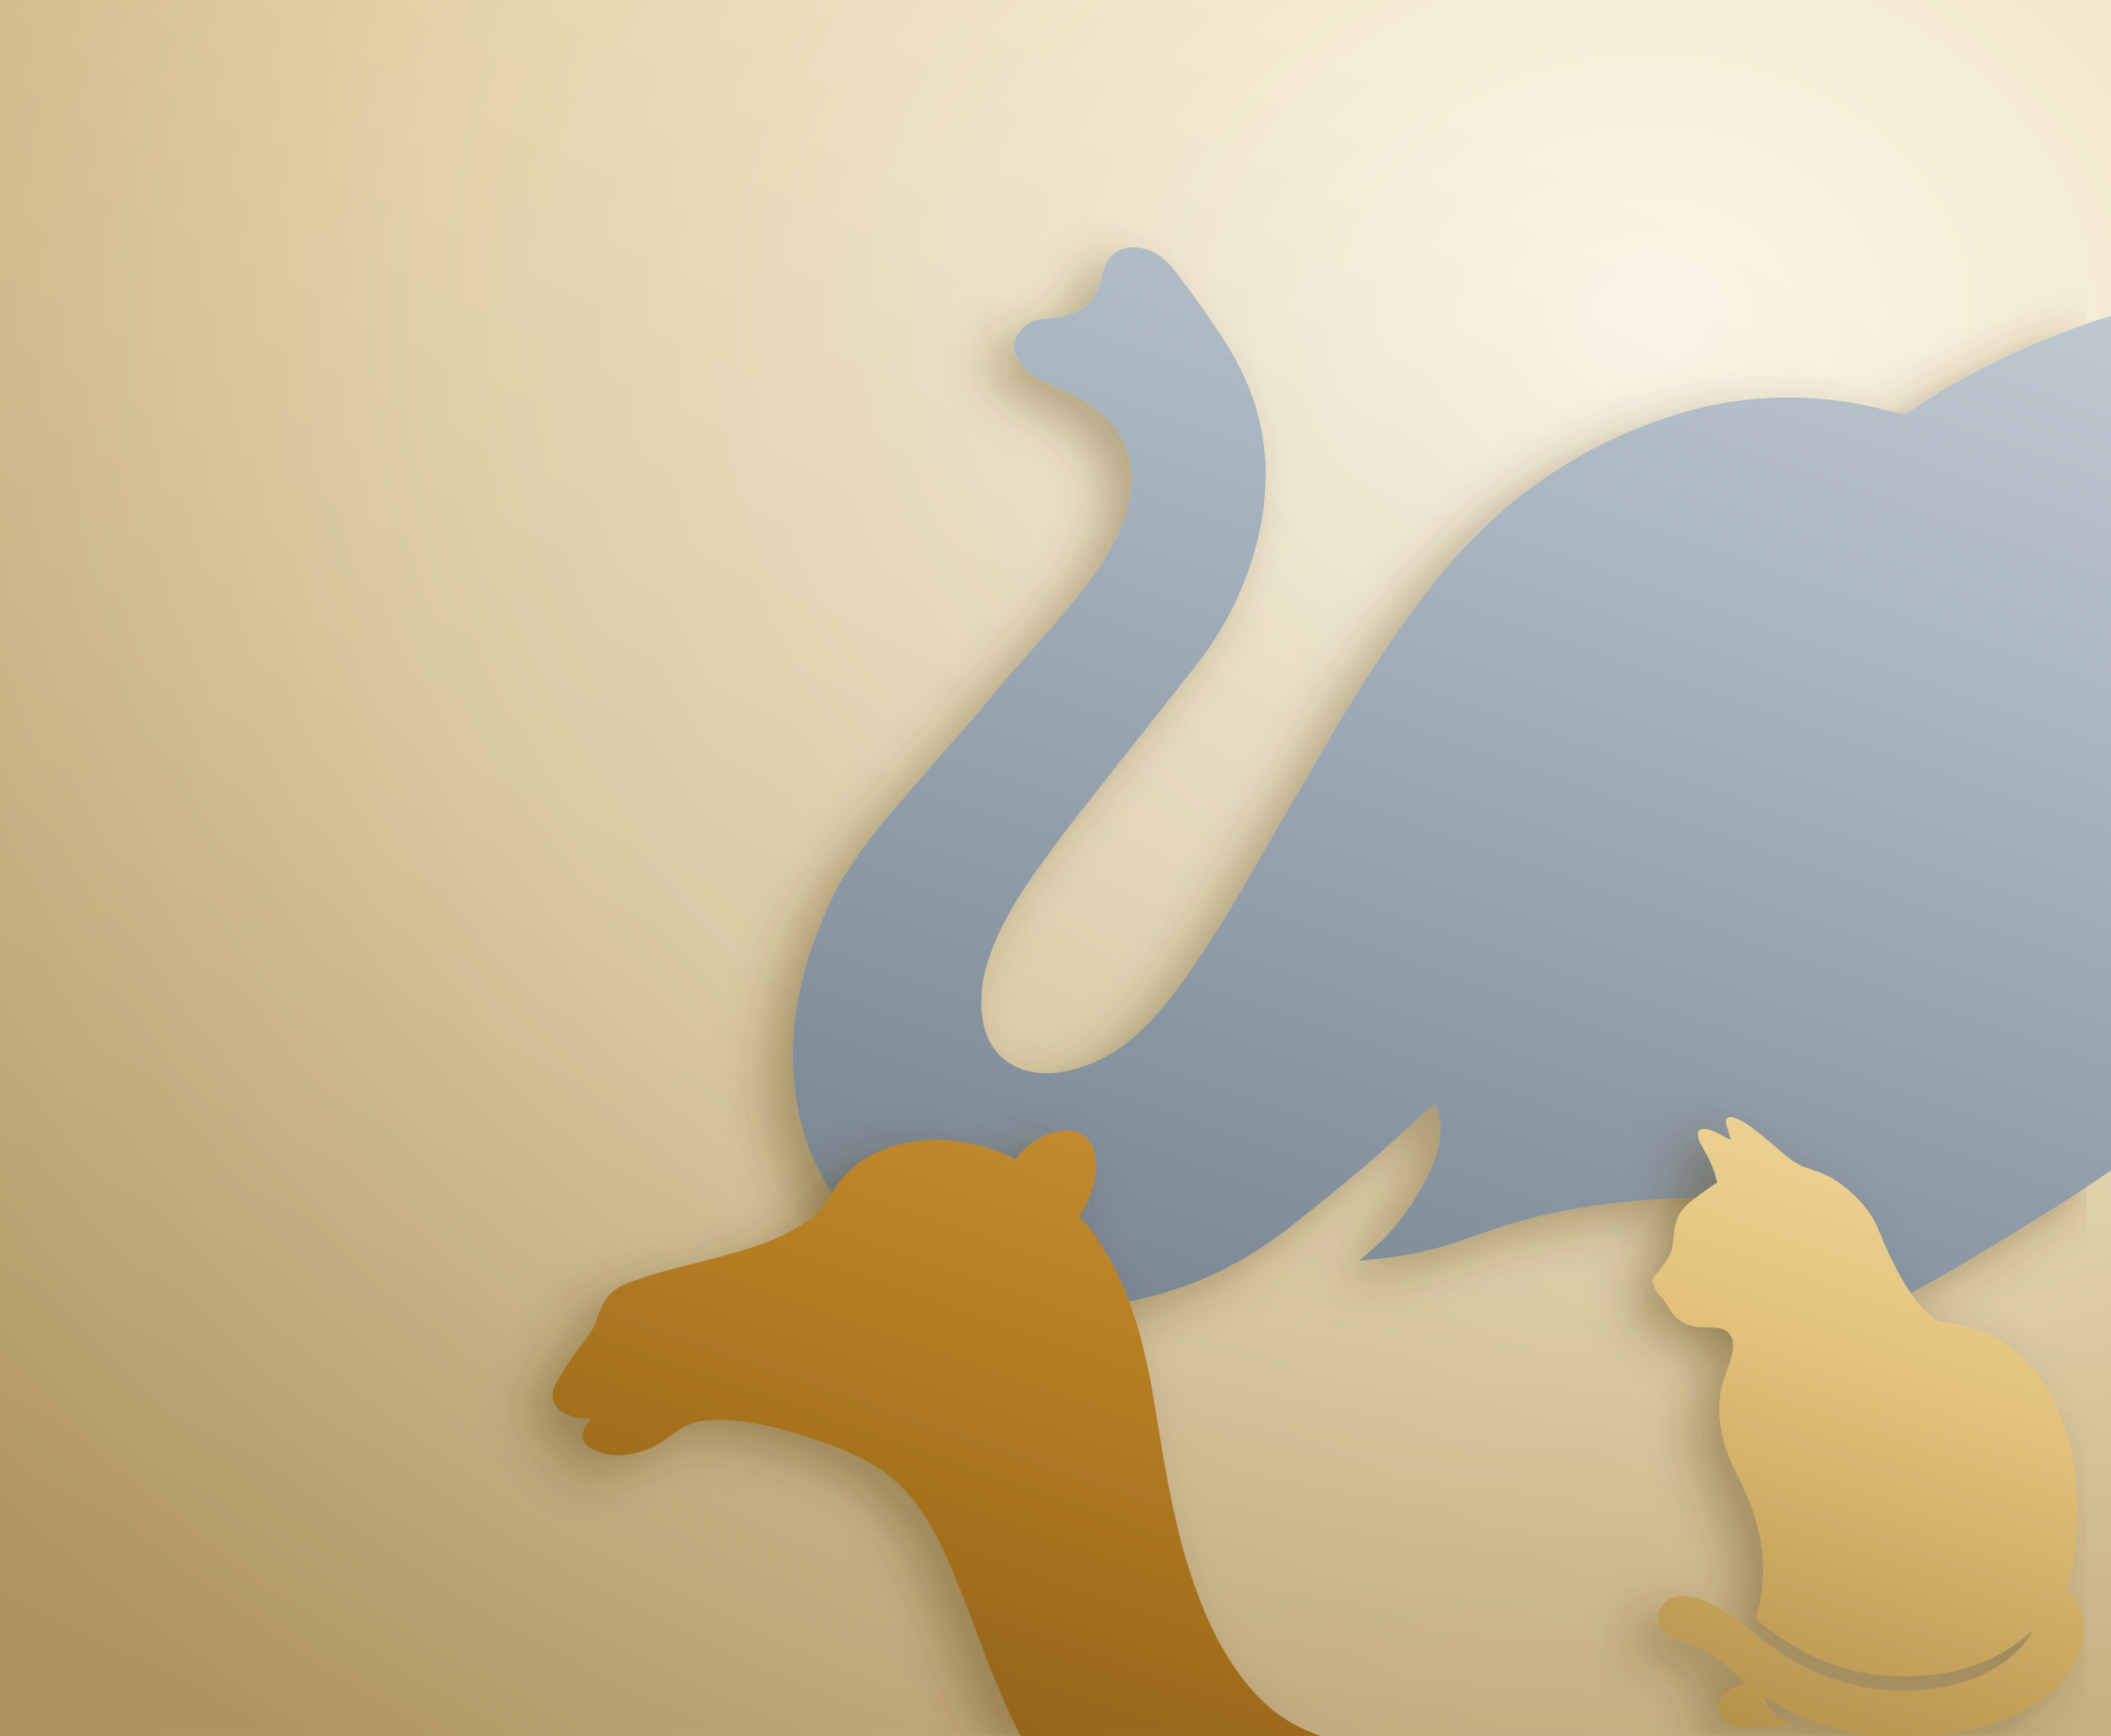
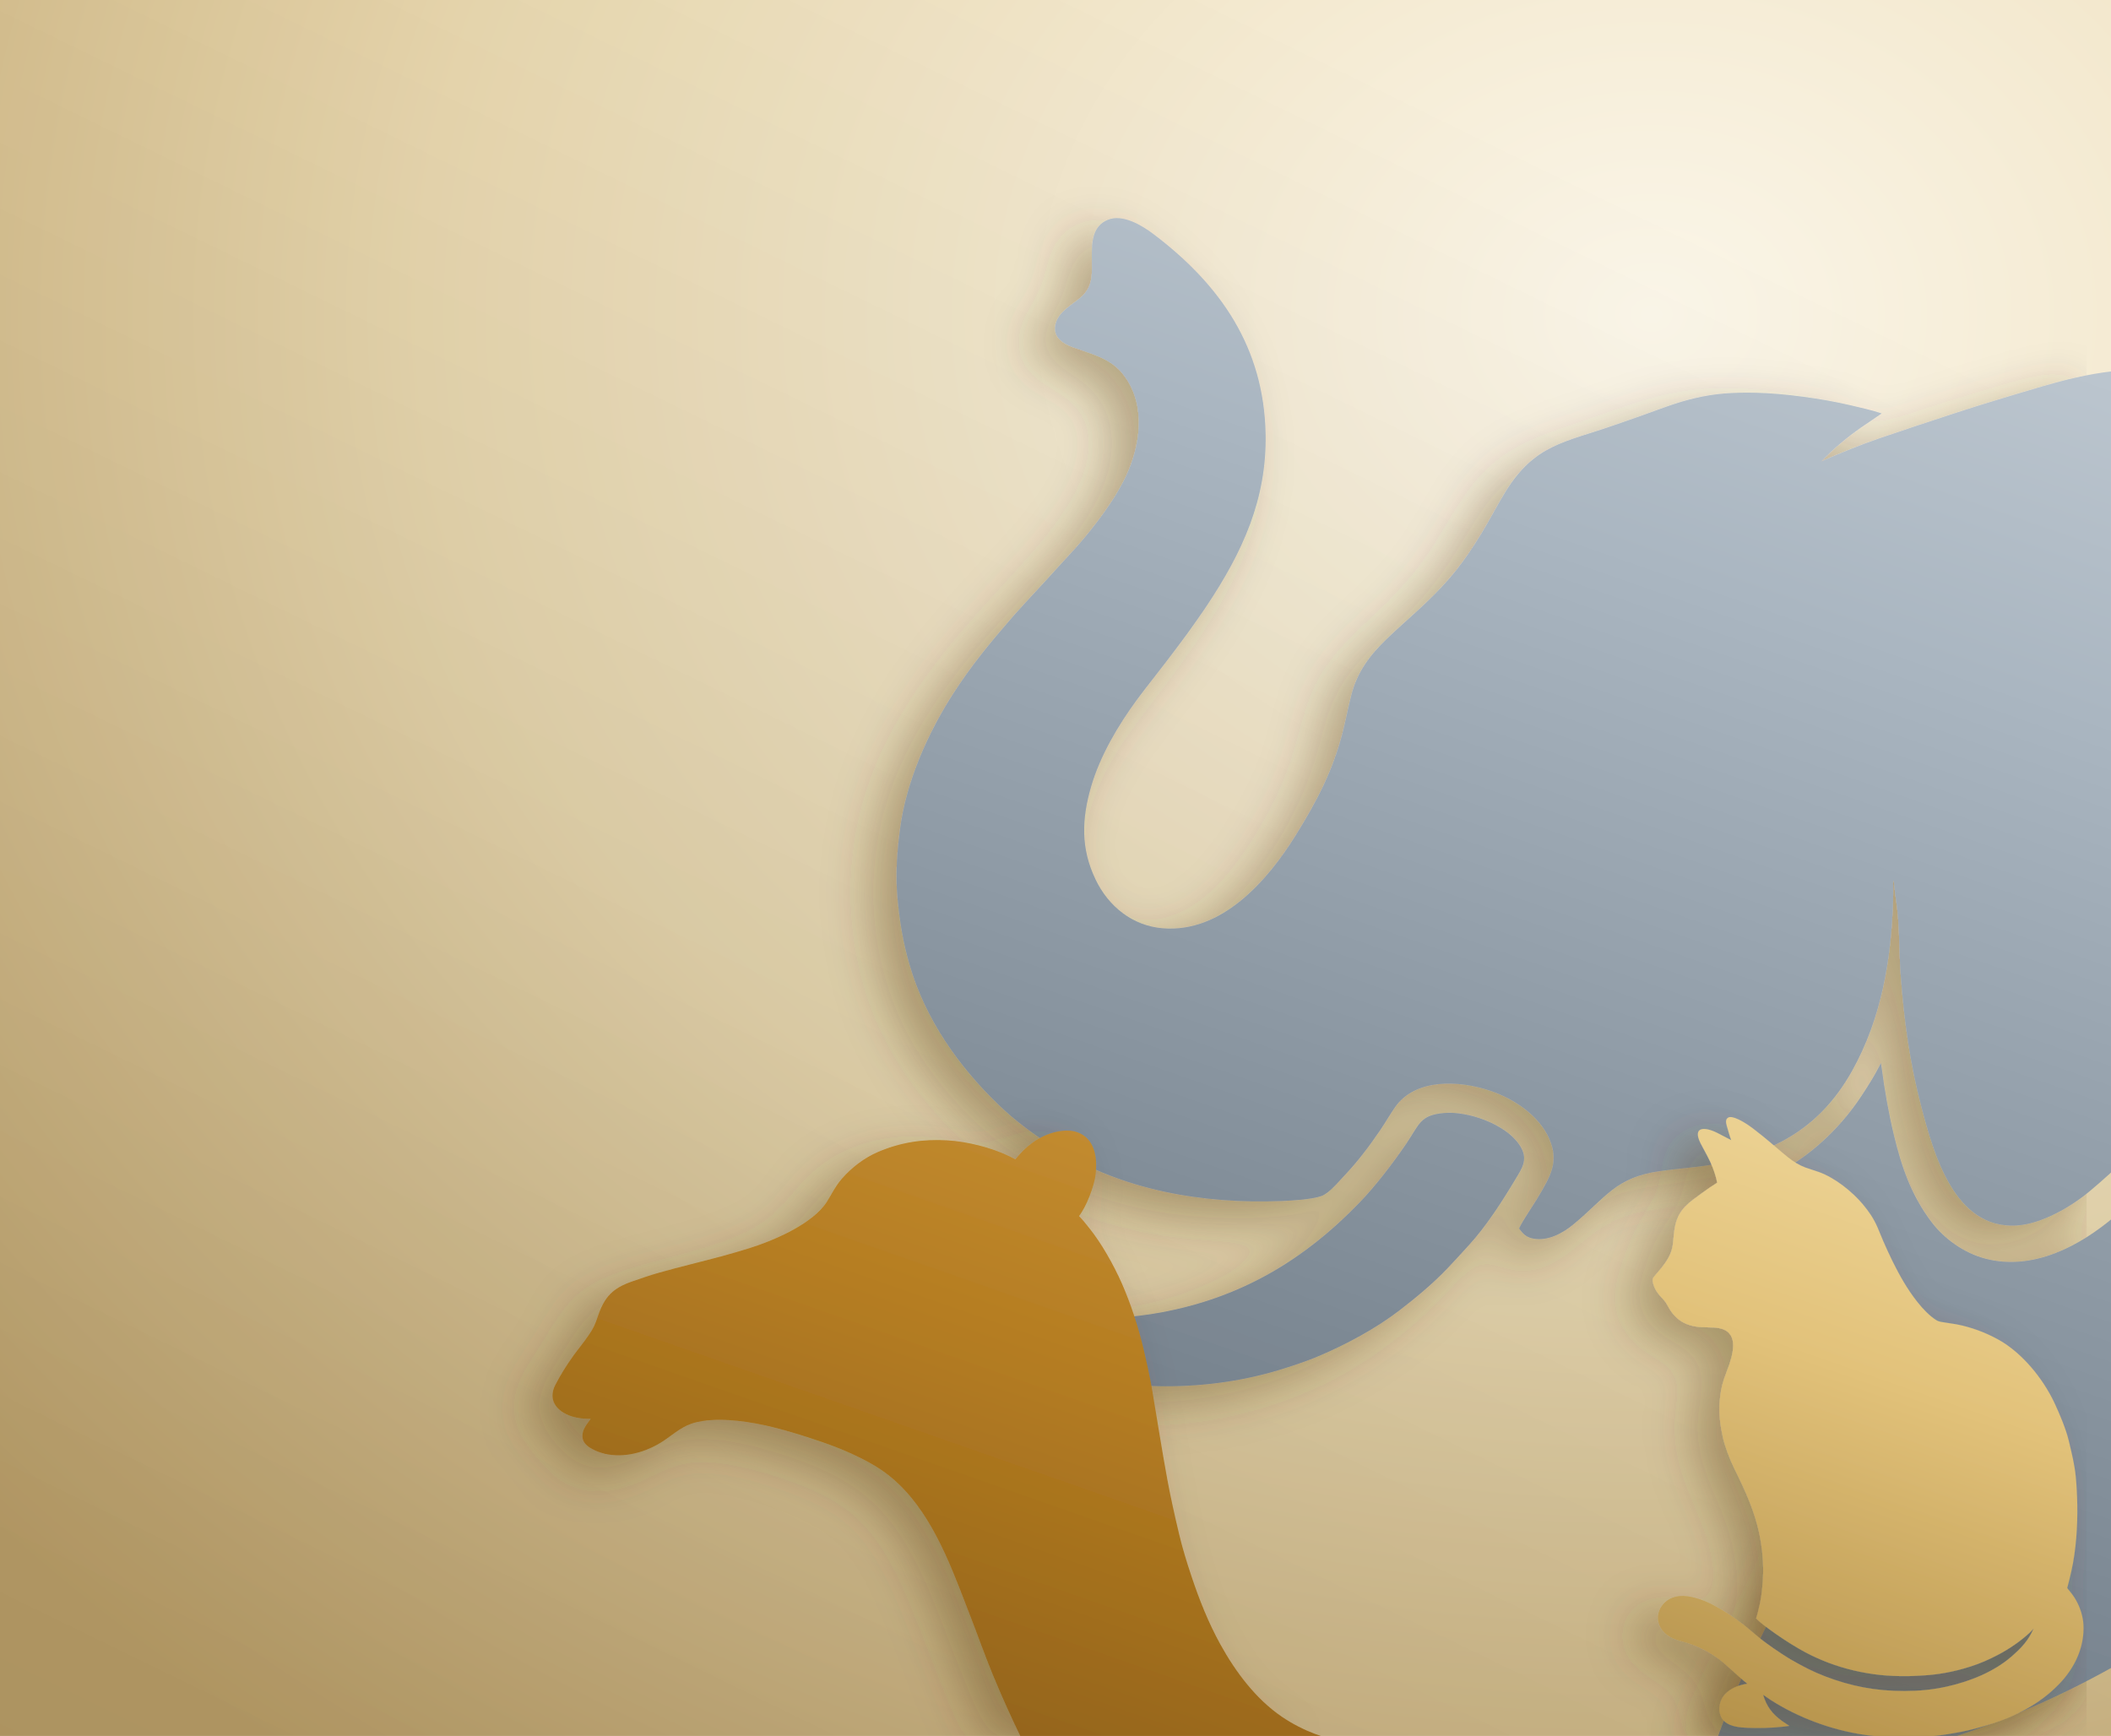
<svg xmlns="http://www.w3.org/2000/svg" viewBox="0 0 1216 1000" preserveAspectRatio="xMidYMid slice">
  <defs>
    <linearGradient id="gold" x1="0" y1="0" x2=".35" y2="1">
      <stop offset="0" stop-color="#f6dc8c" />
      <stop offset=".45" stop-color="#d4a237" />
      <stop offset="1" stop-color="#8a5f14" />
    </linearGradient>
    <linearGradient id="gold2" x1="0" y1="0" x2=".35" y2="1">
      <stop offset="0" stop-color="#e9c25c" />
      <stop offset="1" stop-color="#6e4b10" />
    </linearGradient>
    <linearGradient id="silver" x1="0" y1="0" x2=".35" y2="1">
      <stop offset="0" stop-color="#f4f7f9" />
      <stop offset=".5" stop-color="#aab6c1" />
      <stop offset="1" stop-color="#5f6b76" />
    </linearGradient>
    <linearGradient id="silver2" x1="0" y1="0" x2=".35" y2="1">
      <stop offset="0" stop-color="#d9e0e6" />
      <stop offset="1" stop-color="#4c5762" />
    </linearGradient>
    <linearGradient id="ivory" x1="0" y1="0" x2=".35" y2="1">
      <stop offset="0" stop-color="#fffaf0" />
      <stop offset="1" stop-color="#d8cdb4" />
    </linearGradient>
    <linearGradient id="bronze" x1="0" y1="0" x2=".35" y2="1">
      <stop offset="0" stop-color="#e8b45a" />
      <stop offset=".5" stop-color="#b57d22" />
      <stop offset="1" stop-color="#6b4510" />
    </linearGradient>
    <linearGradient id="champ" x1="0" y1="0" x2=".35" y2="1">
      <stop offset="0" stop-color="#fff1c4" />
      <stop offset=".55" stop-color="#e2c27a" />
      <stop offset="1" stop-color="#a9853e" />
    </linearGradient>
    <linearGradient id="rose" x1="0" y1="0" x2=".35" y2="1">
      <stop offset="0" stop-color="#f6d3b4" />
      <stop offset=".5" stop-color="#d39a72" />
      <stop offset="1" stop-color="#8f5a3a" />
    </linearGradient>
    <linearGradient id="steel" x1="0" y1="0" x2=".35" y2="1">
      <stop offset="0" stop-color="#e6ebf0" />
      <stop offset=".5" stop-color="#9aa8b6" />
      <stop offset="1" stop-color="#56636f" />
    </linearGradient>
    <filter id="sh" x="-20%" y="-20%" width="140%" height="140%">
      <feDropShadow dx="-14" dy="10" stdDeviation="14" flood-color="rgba(80,55,15,.35)" />
    </filter>
    <clipPath id="c0">
      <circle cx="2179" cy="2179" r="2400" />
    </clipPath>
    <mask id="m0" maskUnits="userSpaceOnUse" x="0" y="0" width="4358" height="4358">
      <rect width="4358" height="4358" fill="#000" />
      <g clip-path="url(#c0)">
-         <g>
-           <g transform="translate(2179 2179) scale(1.02922 1.02922) translate(-2173 -2133)">
-             <path fill="#fff" d="M 1783.72 1391.11 C 1804.5 1387.25 1824.82 1381.26 1845.5 1376.89 C 1929.88 1359.03 2023.67 1359.02 2109.08 1378.6 C 2198.31 1399.07 2292.2 1440.39 2367 1491.86 C 2396.86 1512.4 2426.15 1533.98 2452.56 1558.8 C 2488.05 1592.17 2522.36 1626.98 2552.31 1665.39 C 2568.53 1686.18 2584.35 1707.28 2600 1728.5 C 2600.01 1728.51 2602.35 1731.69 2602.36 1731.69 C 2632.96 1773.73 2673.44 1837.86 2701.15 1882.44 C 2701.15 1882.44 2703.24 1885.9 2703.25 1885.9 C 2723.97 1920.16 2743.26 1955.24 2763.85 1989.57 C 2822.29 2087.04 2875.24 2187.9 2938.74 2282.15 C 2972.9 2332.85 3005.89 2377.94 3053.49 2417.06 C 3098.54 2454.09 3176.61 2484.53 3233.76 2459.45 C 3280.14 2439.1 3294.46 2394.97 3293.44 2347.5 C 3291.79 2270.95 3241.45 2190.13 3198.07 2130 C 3181.23 2106.65 3164.08 2083.51 3146.62 2060.61 C 3146.61 2060.61 3143.1 2056.01 3143.09 2056 C 3128.15 2036.74 3112.74 2017.84 3097.79 1998.59 C 3061.72 1952.13 3024.46 1906.64 2988.47 1860.12 C 2971.02 1837.57 2952.85 1815.51 2935.52 1792.91 C 2884.34 1726.17 2843.71 1633.99 2832.78 1550.5 C 2828.85 1520.51 2827.02 1490.13 2829.65 1460 C 2836.56 1380.94 2861.41 1322.72 2905 1257 C 2925.61 1225.93 2947.4 1195.67 2969.76 1165.84 C 2976.48 1156.87 2983.48 1148.09 2991.62 1140.35 C 3010.77 1122.16 3041.04 1111.4 3066.47 1122.51 C 3093.08 1134.13 3093.48 1159.72 3101.38 1183.41 C 3111.58 1214.03 3137.1 1227.18 3167.5 1232.19 C 3187.68 1235.51 3210.12 1233.66 3225.4 1249.6 C 3259.57 1285.24 3224.18 1321.83 3190 1338.14 C 3176.75 1344.47 3163.13 1350.03 3149.94 1356.49 C 3086.66 1387.49 3045.61 1429.83 3047.72 1503.5 C 3049.99 1583.01 3109.75 1658.27 3158.2 1715.85 C 3187.8 1751.02 3218.88 1784.82 3249.07 1819.47 C 3249.08 1819.48 3251.42 1822.18 3251.43 1822.18 C 3266.05 1839.25 3280.11 1856.77 3294.51 1874.02 C 3294.52 1874.02 3297.33 1877.38 3297.34 1877.38 C 3300.75 1881.38 3304.21 1885.34 3307.68 1889.3 C 3356.04 1944.67 3404.96 1999.52 3452.16 2055.9 C 3452.17 2055.91 3455.96 2060.5 3455.97 2060.51 C 3475.79 2084.58 3494.19 2109.79 3511.27 2135.88 C 3535.24 2172.48 3550.76 2209.7 3566.08 2250.5 C 3602.58 2347.67 3614.52 2457.67 3585.91 2558.5 C 3576.17 2592.83 3566.35 2614.89 3549.44 2645.78 C 3499.98 2736.08 3408.5 2796.82 3311.59 2826.38 C 3227.8 2851.94 3137.9 2856.62 3051.61 2841.55 C 3014.96 2835.15 2979.33 2823.79 2944.6 2810.45 C 2887.53 2788.53 2834.84 2756.23 2786.61 2718.67 C 2786.61 2718.67 2782.01 2715.02 2782 2715.01 C 2727.23 2671.33 2672.63 2627.35 2620.66 2580.37 C 2598.53 2560.35 2576.28 2538.37 2553 2519.87 C 2551.69 2522.23 2550.28 2524.54 2549.17 2527 C 2519.62 2592.18 2596.18 2702.12 2640.16 2743.82 C 2652.1 2755.14 2663.37 2764.97 2675.83 2775.39 C 2659.73 2773.54 2643.58 2772.13 2627.5 2770.08 C 2586.84 2764.88 2546.65 2755.72 2508 2742.08 C 2483.7 2733.5 2459.6 2724.9 2435 2717.17 C 2353.32 2691.51 2263.68 2678.72 2179 2674.37 C 2151.46 2672.96 2123.89 2672.3 2096.32 2671.65 C 2096.27 2737.29 2100.25 2781.55 2061.4 2838.36 C 2042.25 2866.37 2009.76 2885.98 1976.1 2890.45 C 1922.49 2897.56 1872.6 2878.4 1825.52 2854.94 C 1782.4 2833.45 1740 2810.54 1698.44 2786.17 C 1698.44 2786.17 1696.49 2785.01 1696.48 2785.01 C 1621.06 2739.89 1540.29 2691.61 1468.36 2642.57 C 1437 2621.2 1405.53 2599.94 1374.27 2578.44 C 1352.11 2563.2 1330.68 2546.93 1309.23 2530.72 C 1309.23 2530.71 1305.26 2527.68 1305.26 2527.68 C 1273.21 2503.16 1241.52 2478.18 1210.2 2452.73 C 1175.13 2424.25 1141.69 2393.83 1108.29 2363.41 C 1108.29 2363.4 1106.16 2361.45 1106.16 2361.44 C 1057.38 2316.08 1003.42 2261.46 963.22 2209.84 C 946.61 2188.51 929.76 2167.24 915.94 2144 C 861.5 2052.43 838.6 1957.68 864.48 1852.77 C 873.06 1818.02 886.12 1781.06 899.98 1748 C 924.14 1690.37 954.81 1621.67 986.17 1564.56 C 1031.03 1482.86 1079.77 1394.16 1140.49 1324.96 C 1166.52 1295.29 1200.32 1268.34 1235.01 1249.51 C 1335.73 1194.83 1423.97 1218.35 1524.91 1257.35 C 1570.73 1275.05 1615.77 1294.8 1659.41 1317.32 C 1687.53 1331.84 1720.4 1350.43 1746.42 1367.21 C 1758.84 1375.22 1770.72 1384.1 1783.72 1391.11 z" />
-           </g>
-         </g>
+         <circle cx="2179" cy="2179" r="1540" fill="#fff" />
+         <path fill="#000" d="M 663.877 1877.34 C 668.943 1854.59 673.08 1831.63 678.691 1809 C 690.63 1760.85 703.451 1712.82 720.387 1666.19 C 733.654 1629.66 748.759 1593.83 763.812 1558 C 793.914 1486.34 827.483 1424.35 868.799 1357.96 C 868.803 1357.95 874.339 1349.25 874.343 1349.24 C 894.574 1318.04 914.728 1286.74 937.066 1257 C 996.623 1177.74 1061.75 1104.07 1135.53 1037.07 C 1199.44 979.027 1268.22 922.911 1340.77 876.431 C 1404.51 835.592 1467.15 800.776 1535.19 769.361 C 1535.2 769.358 1540.49 766.939 1540.5 766.936 C 1786.15 655.675 2050.78 611.615 2320.1 635.495 C 2506.9 652.058 2690.51 703.483 2859 785.813 C 2947.48 829.052 3031.3 881.489 3110.46 940.077 C 3114.58 943.12 3118.66 946.204 3122.67 949.375 C 3144.52 966.632 3166.21 984.113 3187.46 1002.1 C 3193.04 1006.83 3198.58 1011.58 3203.96 1016.52 C 3230.62 1040.98 3257.74 1065.06 3282.77 1091.22 C 3303.04 1112.4 3323.67 1133.27 3342.64 1155.62 C 3360.68 1176.87 3379.11 1197.82 3396.31 1219.75 C 3424.94 1256.25 3452.73 1294.06 3477.77 1333.11 C 3496.18 1361.81 3515.43 1392.67 3531.95 1422.53 C 3553.13 1460.84 3582.28 1518.57 3600.29 1560.43 C 3655.38 1688.48 3689.3 1808.72 3710.16 1944.5 C 3721.33 2017.25 3724.88 2071.63 3727.83 2145.5 C 3729.97 2198.84 3726.49 2252.25 3722.63 2305.5 C 3722.63 2305.51 3722.33 2308.99 3722.33 2309 C 3718.43 2352.35 3713.36 2395.62 3705.91 2438.5 C 3702.57 2457.72 3698.76 2476.85 3695.03 2496 C 3678.21 2582.43 3645.88 2685.51 3612.5 2766.5 C 3599.95 2796.97 3587.33 2827.45 3572.74 2857 C 3534.52 2934.4 3491.11 3009.34 3440.69 3079.4 C 3399.53 3136.59 3357.14 3187.89 3309.99 3239 C 3309.99 3239.01 3308.09 3241.05 3308.08 3241.06 C 3067.31 3497.82 2740.06 3667.06 2391.42 3714.56 C 2391.41 3714.56 2387.01 3715.13 2387 3715.13 C 2308.89 3724.79 2230.19 3730.07 2151.5 3728.87 C 2140.75 3728.71 2130 3728.16 2119.28 3727.38 C 2118.65 3724.58 2118.04 3721.78 2117.3 3719 C 2103.23 3666.03 2083.62 3614.34 2062.07 3564 C 2030.9 3491.19 1993.11 3421.44 1958.92 3350 C 1926.62 3282.51 1899.39 3204.75 1892.96 3129.5 C 1891.9 3117.18 1891.27 3104.83 1890.28 3092.5 C 1890.08 3090.09 1889.68 3087.71 1889.18 3085.34 C 1882.99 3095.27 1876.57 3105.04 1870.51 3115.05 C 1832.47 3177.76 1776.43 3241.29 1717.55 3285.14 C 1708.13 3292.16 1698.85 3299.44 1688.71 3305.39 C 1704.85 3288.7 1718.62 3272.4 1732.72 3253.79 C 1800.5 3164.37 1840.67 3084.47 1875.19 2975 C 1899.72 2897.23 1922.81 2815.26 1981.35 2755.35 C 1999.64 2736.63 2012.7 2727.85 2034.39 2713.73 C 2023.76 2707.25 2012.1 2702.69 2001 2697.04 C 1993.78 2693.36 1986.72 2689.41 1979.68 2685.4 C 1928.74 2656.37 1884.32 2612.7 1851.91 2564 C 1841.54 2548.42 1828.47 2527.85 1820.34 2511.4 C 1820.34 2511.4 1818.37 2507.28 1818.37 2507.28 C 1817.82 2510.37 1817.28 2513.39 1816.87 2516.5 C 1811.88 2554.05 1805.35 2591.4 1796.52 2628.24 C 1783.49 2682.59 1767.24 2729.74 1733.39 2774.63 C 1711.52 2803.63 1678.29 2826.98 1643.06 2836.39 C 1562.84 2857.81 1483.15 2815.46 1423.75 2764.58 C 1394.07 2739.16 1376.42 2721.66 1348.54 2692.86 C 1326.64 2670.24 1306.31 2646.17 1285.39 2622.64 C 1271.99 2607.58 1257.77 2593.26 1243.49 2579.04 C 1180.16 2515.97 1100.63 2481.3 1025.6 2436.68 C 939.988 2385.77 904.296 2337.8 874.816 2244.49 C 855.294 2182.7 845.515 2138.8 817.097 2082 C 807.527 2062.88 797.072 2044.21 787.482 2025.09 C 763.773 1977.83 743.895 1924.86 738.373 1872 C 737.526 1863.89 737.077 1855.75 736.218 1847.64 L 663.877 1877.34 z" />
+         <path fill="#fff" d="M 1816.95 1414.04 C 1834.12 1408.25 1851.87 1404.41 1869.5 1400.25 C 1917.15 1389.03 1981.38 1380.24 2027.5 1379.29 C 2065.74 1378.49 2095.45 1379.83 2132.56 1388.63 C 2162.18 1395.64 2188.1 1405.91 2216.51 1416.12 C 2233 1422.05 2249.61 1427.68 2266.15 1433.48 C 2351.17 1463.33 2400.82 1465.81 2450.32 1546.4 C 2464.45 1569.41 2476.72 1593.52 2490.8 1616.57 C 2520.89 1665.83 2543.84 1694.39 2583.4 1732.28 C 2605.17 1753.14 2628.24 1772.58 2649.87 1793.54 C 2678.9 1821.67 2699.32 1848.92 2709.42 1887.79 C 2714.86 1908.73 2718.78 1930.04 2724.14 1951 C 2740.84 2016.28 2767.71 2067.05 2803.07 2124 C 2850.57 2200.48 2927.41 2288.66 3026.9 2280.5 C 3077.69 2276.34 3118.14 2243.83 3139.9 2198.48 C 3165.11 2145.94 3163.33 2096.28 3147.24 2041.49 C 3132 1989.61 3102.07 1939.17 3070.31 1895.76 C 3066.79 1890.94 3063.2 1886.17 3059.52 1881.46 C 3034.96 1850.08 3010.6 1818.62 2987 1786.5 C 2987 1786.49 2981.73 1779.2 2981.73 1779.19 C 2973.3 1767.4 2964.93 1755.55 2956.76 1743.58 C 2956.76 1743.57 2952.59 1737.37 2952.58 1737.37 C 2892.54 1647.06 2851.49 1558.18 2853.8 1448 C 2856.85 1303.09 2929.29 1197.95 3042.03 1112.51 C 3061.28 1097.91 3094.13 1077.64 3119.46 1088.17 C 3145.77 1099.11 3146.32 1126.73 3146.19 1151 C 3146.03 1178.88 3143.05 1200.74 3166.02 1219.91 C 3179.47 1231.14 3200.66 1242.6 3206.41 1260.77 C 3213.68 1283.75 3197.04 1295.6 3177.78 1302.6 C 3148.99 1313.06 3117.31 1320.23 3096.51 1344.51 C 3056.26 1391.49 3062.38 1458.12 3085.02 1511.5 C 3103.76 1555.69 3142.59 1605.86 3174.44 1641.58 C 3183.86 1652.15 3193.71 1662.33 3203.15 1672.89 C 3227.34 1699.97 3252.58 1726.12 3276.71 1753.24 C 3276.72 1753.25 3280.02 1757 3280.02 1757.01 C 3317.85 1800.7 3348.6 1837.67 3379.77 1886.11 C 3422.24 1952.09 3458.38 2033.73 3468.8 2112 C 3473.92 2150.44 3476.87 2189.38 3473.39 2228 C 3469.77 2268.21 3464.31 2302.8 3452.89 2342 C 3426.25 2433.48 3370.73 2512.5 3302.84 2577.81 C 3274.22 2605.35 3242.45 2628.54 3208.99 2649.81 C 3095.96 2721.66 2959.36 2744.69 2827.26 2739.5 C 2809.77 2738.81 2776.39 2736.95 2759.99 2731.15 C 2746.95 2726.54 2731.49 2707.55 2722.48 2698.07 C 2699.45 2673.87 2680.13 2648.41 2661.07 2620.47 C 2652.29 2607.6 2644.65 2593.91 2635.7 2581.21 C 2602.14 2533.57 2529.69 2535.43 2474.55 2554.28 C 2435.4 2567.66 2393.53 2595.47 2376.4 2634.61 C 2359.28 2673.72 2374.44 2697.84 2395.19 2733 C 2395.19 2733.01 2397.92 2737.55 2397.93 2737.55 C 2404.98 2749.18 2421.82 2773.53 2427.17 2785.68 C 2420.72 2794.85 2414.76 2800.72 2403 2802.83 C 2378.45 2807.23 2353.63 2793.63 2335.44 2778.55 C 2280.48 2732.99 2264.83 2699.43 2189.5 2689.03 C 2164.23 2685.54 2138.78 2683.49 2113.5 2680.02 C 2068.63 2673.86 2027.27 2661.01 1987 2640.16 C 1934.18 2612.82 1895.56 2572.01 1866.67 2520.21 C 1817.1 2431.3 1801.18 2333.41 1797.76 2233 C 1797.48 2224.81 1797.73 2216.68 1797.68 2208.5 C 1797.67 2208.04 1797.99 2200.51 1797.38 2200.4 C 1796.23 2200.19 1795.9 2208.14 1795.85 2208.53 C 1795.61 2210.2 1795.36 2211.82 1795.21 2213.5 C 1794.34 2223.73 1792.48 2233.81 1791.25 2244 C 1786.57 2282.79 1787.79 2322.04 1784.81 2361 C 1779.01 2437.05 1769.5 2507.42 1749.98 2581.5 C 1729.27 2660.11 1694.69 2785.98 1591 2780.76 C 1548.19 2778.61 1497.76 2749.03 1465.91 2722.15 C 1444.75 2704.31 1422.46 2684.66 1403.47 2664.53 C 1387.37 2647.45 1372.08 2629.66 1356.1 2612.47 C 1341.53 2596.79 1328.08 2580.15 1313.41 2564.59 C 1288.12 2537.74 1258.61 2509.09 1228.62 2487.43 C 1198.24 2465.48 1166.8 2444.97 1134.05 2426.76 C 1134.04 2426.75 1130.56 2424.83 1130.56 2424.83 C 1085.31 2400.05 1062.76 2391.17 1021.71 2362.36 C 978.366 2331.94 952.16 2288.91 936.142 2239 C 917.211 2180.02 906.986 2130.94 879.601 2074.26 C 844.126 2000.84 790.337 1914.63 796.281 1828 C 800.574 1765.43 845.002 1712.69 890.294 1673.31 C 910.598 1655.66 929.632 1636.59 950.152 1619.19 C 992.372 1583.38 1034.75 1547.6 1078.16 1513.23 C 1096.52 1498.7 1114.45 1483.85 1132.48 1468.94 C 1132.49 1468.93 1135.46 1466.49 1135.46 1466.48 C 1161.79 1444.98 1188.56 1423.35 1216.51 1403.99 C 1246.22 1383.42 1276.89 1363.06 1311.5 1351.83 C 1385.1 1327.95 1473.42 1347.18 1545.5 1368.17 C 1581.24 1378.58 1616.86 1389.39 1652.42 1400.37 C 1652.43 1400.38 1660.49 1402.92 1660.5 1402.93 C 1672.34 1406.69 1684.17 1410.47 1695.98 1414.35 C 1737.15 1427.87 1778.36 1441.46 1819.38 1455.45 C 1853.13 1466.97 1886.12 1480.62 1918.79 1494.92 C 1899.22 1473.9 1874.82 1453.87 1851.43 1437.53 C 1840.02 1429.57 1828.3 1422.08 1816.95 1414.04 z" />
+         <path fill="#fff" d="M 2544.5 2591 C 2547.5 2591 2550.51 2591.12 2553.5 2591.39 C 2594.37 2595.02 2594.74 2610.35 2617.43 2643.61 C 2638.93 2675.13 2667.93 2713.32 2695.52 2741.94 C 2789.83 2839.8 2896.39 2902.47 3030 2927.08 C 3122.84 2944.19 3222.46 2938.81 3313 2912.14 C 3319.01 2910.37 3325.01 2908.54 3331 2906.7 C 3348.67 2901.27 3366.07 2894.75 3383.79 2889.58 C 3390.63 2887.58 3401.05 2883.42 3406.01 2890.99 C 3415.89 2906.05 3350.54 2953.89 3340.74 2960.43 C 3279.34 3001.39 3202.76 3030.87 3130 3042.61 C 3094.47 3048.34 3058.49 3051.18 3022.5 3051.26 C 2954.15 3051.39 2885.64 3041.6 2820.58 3020.65 C 2801.84 3014.62 2783.12 3008.43 2765 3000.73 C 2717.97 2980.74 2668.95 2954.63 2628.33 2923.4 C 2600.51 2902.02 2572.22 2878.45 2547.96 2853.03 C 2535.97 2840.47 2524.33 2827.56 2512.58 2814.77 C 2482.49 2782.04 2456.22 2740.92 2433.32 2702.78 C 2422.74 2685.16 2412.77 2671.02 2423.16 2651 C 2442.56 2613.63 2504.82 2590.94 2544.5 2591 z" />
      </g>
    </mask>
    <clipPath id="c1">
      <circle cx="2179" cy="2179" r="2400" />
    </clipPath>
    <mask id="m1" maskUnits="userSpaceOnUse" x="0" y="0" width="4358" height="4358">
      <rect width="4358" height="4358" fill="#000" />
      <g clip-path="url(#c1)">
        <circle cx="2179" cy="2179" r="1400" fill="#fff" />
        <g>
          <g transform="translate(2179 2179) scale(0.92981 0.92981) translate(-2245 -1981)">
            <path fill="#000" d="M 1961.78 1132.36 C 1951.56 1142.68 1942.61 1154.16 1933.46 1165.44 C 1897.56 1209.67 1861.93 1272.95 1838.29 1326.57 C 1812.34 1385.42 1790.43 1453.19 1775.86 1515 C 1766.49 1554.79 1757.53 1594.7 1750.69 1635 C 1736.19 1720.33 1722.97 1805.86 1707.34 1891 C 1697.65 1943.77 1685.78 1996.12 1673.46 2048.34 C 1663.5 2090.55 1650.52 2132.36 1636.77 2173.48 C 1614.5 2240.09 1588.36 2305.77 1554.41 2367.34 C 1510.54 2446.91 1451.67 2525.96 1375.61 2577.36 C 1255.5 2658.53 1112.44 2670.58 971.49 2661.11 C 882.04 2655.1 783.10 2627.65 707.62 2578.43 C 696.61 2571.26 679.04 2560.19 669.78 2551.22 C 663.04 2544.68 654.78 2517.89 651.87 2509.5 C 627.83 2440.14 607.13 2369.53 592.99 2297.5 C 580.60 2234.41 566.97 2151.21 563.23 2084.5 C 561.69 2057.02 560.46 2029.52 559.75 2002 C 558.22 1943.3 560.39 1884.53 565.13 1826 C 565.13 1825.99 565.53 1821.89 565.53 1821.88 C 567.61 1801.72 569.65 1781.55 572.64 1761.5 C 584.28 1683.39 599.63 1604.03 622.49 1528.45 C 642.63 1461.86 665.92 1396.17 693.96 1332.5 C 703.71 1310.36 713.55 1288.25 724.61 1266.73 C 743.41 1230.17 762.17 1193.53 783.40 1158.32 C 803.94 1124.28 824.61 1089.77 847.56 1057.28 C 878.06 1014.11 910.60 972.42 944.10 931.54 C 962.78 908.75 984.50 885.59 1004.96 863.98 C 1004.96 863.98 1008.86 859.88 1008.86 859.87 C 1062.87 803.57 1100.79 768.22 1160 717.00 C 1183.72 696.49 1208.82 677.63 1233.88 658.79 C 1295.51 612.48 1365.63 569.42 1432 533.08 C 1432.01 533.08 1436.42 530.73 1436.43 530.72 C 1454.86 520.91 1473.3 511.11 1491.96 501.74 C 1491.97 501.73 1496.35 499.56 1496.36 499.56 C 1607.12 445.2 1724.11 403.54 1844.25 375.44 C 1918.94 357.97 1994.56 343.81 2071 337.43 C 2115.1 333.76 2159.23 329.79 2203.5 329.03 C 2288.51 327.59 2357.76 331.08 2443.49 339.41 C 2457.69 340.79 2471.85 342.48 2486 344.31 C 2559.41 353.82 2632.36 367.60 2703.5 388.06 C 2747.75 400.79 2791.74 414.48 2835 430.26 C 2913.83 459.01 2990.58 493.47 3064.38 533.4 C 3106.31 556.08 3146.94 581.07 3187 606.92 C 3187.01 606.92 3192.49 610.5 3192.5 610.50 C 3204.08 618.21 3215.69 625.87 3227.13 633.77 C 3256.52 654.07 3284.49 676.35 3312.52 698.49 C 3362.64 738.07 3414.24 784.72 3457.53 829.86 C 3475.52 848.61 3494.04 866.95 3511.3 886.39 C 3551.12 931.24 3589.39 977.54 3624.16 1026.42 C 3647.58 1059.35 3671.34 1092.76 3692.01 1127.49 C 3741.76 1211.11 3786.7 1297.82 3821.95 1388.5 C 3837.08 1427.39 3849.67 1467.21 3862.24 1507 C 3900.83 1629.18 3926.57 1782.23 3930.91 1912 C 3934.06 2006.43 3931.91 2078.1 3921.76 2170 C 3914.02 2240.06 3900.16 2309.31 3883.56 2377.81 C 3881.6 2385.91 3879.53 2393.98 3877.26 2402 C 3862.65 2453.71 3846.64 2505.09 3826.75 2555 C 3808.06 2601.88 3788.83 2648.58 3766.84 2694 C 3742.19 2744.92 3709.93 2803.02 3680.94 2849 C 3628.11 2932.82 3567.33 3014.4 3500.27 3087.26 C 3443.7 3148.73 3395.35 3197.39 3330.79 3250.74 C 3299.58 3276.53 3267.93 3302.33 3235 3325.88 C 3196.97 3353.07 3157.97 3379.59 3117.49 3403.01 C 3046.69 3443.99 2990.99 3473.97 2917.58 3506.31 C 2796.29 3559.74 2658.01 3600.35 2528.61 3621.46 C 2484.27 3628.7 2439.78 3635.28 2395 3639.03 C 2300.55 3646.95 2205.46 3647.01 2111 3639.17 C 2110.99 3639.17 2108.51 3638.95 2108.5 3638.95 C 2018.09 3630.79 1928.27 3616.13 1840 3594.93 C 1775.87 3579.53 1713.23 3558.42 1651.36 3535.55 C 1620.15 3524.02 1577.44 3505.06 1547.54 3491.82 C 1547.53 3491.82 1541.9 3489.33 1541.89 3489.32 C 1519.33 3479.24 1497.22 3468.2 1474.73 3457.97 C 1476.33 3450.36 1478.31 3442.83 1480.58 3435.39 C 1508.38 3344 1543.56 3324.22 1619.38 3270.61 C 1619.38 3270.6 1626.37 3265.6 1626.37 3265.6 C 1643.76 3252.94 1660.96 3240.03 1677.95 3226.84 C 1731.46 3185.29 1780.85 3138.64 1828.12 3090.11 C 1854.18 3063.36 1879.05 3033.86 1902.3 3004.6 C 1962.19 2929.26 2011.04 2856.16 2059.05 2771 C 2082.78 2728.91 2104.97 2685.97 2126.18 2642.55 C 2156.44 2580.62 2182.49 2522.81 2208.73 2459.44 C 2208.73 2459.43 2210.5 2455.09 2210.5 2455.09 C 2222.32 2425.89 2233.97 2396.58 2244.82 2367 C 2264.29 2313.92 2285.08 2261.36 2305.35 2208.58 C 2305.35 2208.57 2306.46 2205.71 2306.47 2205.7 C 2359.04 2071.75 2423.31 1931.22 2545.8 1855.69 C 2592.14 1827.12 2648.51 1802.91 2700 1785.16 C 2748.25 1768.52 2796.93 1753.01 2846.5 1740.86 C 2906.5 1726.15 2985.23 1713.84 3047 1723.39 C 3096.77 1731.09 3113.8 1748.1 3153.48 1776.05 C 3201.21 1809.67 3261.4 1829.44 3320 1820.01 C 3341.94 1816.48 3383.63 1802.28 3392.18 1779 C 3398.38 1762.11 3390.24 1744.86 3380.62 1731.32 C 3377.23 1726.53 3373.74 1721.81 3370.17 1717.15 C 3393.16 1717.87 3421.29 1713.74 3442 1703.2 C 3477 1685.37 3490.8 1655.44 3472.4 1619.39 C 3457.75 1590.66 3440.21 1563.08 3421.56 1536.8 C 3407.02 1516.32 3390.71 1497.14 3376.56 1476.4 C 3361.25 1453.97 3358.27 1446.36 3349.53 1420.8 C 3330.68 1365.69 3307.06 1340.46 3251.95 1321.34 C 3226.16 1312.4 3200.28 1303.3 3174 1295.87 C 3111.83 1278.31 3053.97 1264.91 2989.78 1247.52 C 2989.77 1247.52 2983.51 1245.81 2983.5 1245.8 C 2960.23 1239.27 2937.01 1232.54 2913.92 1225.37 C 2843.62 1203.52 2729.16 1155.11 2688.64 1090.29 C 2674.28 1067.32 2664.88 1046.55 2646.8 1025.58 C 2618.39 992.61 2581.14 964.07 2541 947.05 C 2476.18 919.57 2412.02 909.78 2342 913.84 C 2284.76 917.16 2215.1 934.46 2163.51 959.50 C 2157.42 962.45 2151.44 965.63 2145.43 968.73 C 2115.78 931.11 2076.07 900.62 2028.6 889.57 C 2008.83 884.97 1985.32 883.58 1966 890.76 C 1915.88 909.38 1908.73 963.82 1913.73 1010.5 C 1917.48 1045.52 1940.44 1104.72 1961.78 1132.36 z" />
          </g>
        </g>
      </g>
    </mask>
    <clipPath id="c2">
      <circle cx="2179" cy="2179" r="2400" />
    </clipPath>
    <mask id="m2" maskUnits="userSpaceOnUse" x="0" y="0" width="4358" height="4358">
      <rect width="4358" height="4358" fill="#000" />
      <g clip-path="url(#c2)">
        <g>
          <g transform="translate(2179 2179) scale(1.02649 0.96633) translate(-2188 -2083)">
            <path fill="#fff" d="M 1311.46 2806.16 C 1305.06 2781.75 1299.73 2757.08 1294.42 2732.41 C 1274.24 2638.64 1267.81 2530.08 1269.39 2435.5 C 1270.08 2393.94 1272.03 2352.4 1275.78 2311 C 1280.71 2256.65 1293.44 2203.34 1305.4 2150.08 C 1316.78 2099.44 1344.47 2030.13 1364.47 1984.79 C 1411.89 1877.32 1498.84 1762.08 1599 1703.03 C 1652.68 1671.38 1713.83 1647.09 1775 1634.91 C 1795.55 1630.82 1816.45 1628.73 1837 1624.63 C 1846.34 1622.77 1853.99 1620.25 1861.77 1614.7 C 1915.17 1576.6 1964.47 1501.43 1995.02 1447 C 2026.89 1390.22 2056.01 1325.47 2080.9 1264.49 C 2089.16 1244.26 2096.56 1223.7 2104.85 1203.48 C 2120.56 1165.2 2140.66 1133.54 2166.34 1101.3 C 2211.28 1044.87 2281.15 985.15 2349 958.78 C 2367.46 951.61 2386.6 946.30 2405 938.99 C 2432.67 927.98 2456.04 912.73 2478.38 893.63 C 2514.51 862.74 2548.78 829.74 2584.87 798.82 C 2584.88 798.81 2590 794.50 2590 794.49 C 2609.67 778.07 2629 761.18 2649.99 746.49 C 2663.54 737.00 2709.81 706.81 2727.83 716.31 C 2742.02 723.79 2737.76 741.68 2734.5 754.00 C 2729.66 772.30 2722.22 799.93 2716.1 817.24 C 2735.91 806.40 2755.4 795.00 2775.37 784.44 C 2829.41 755.85 2878.29 757.97 2844.55 830.22 C 2843.58 832.28 2842.59 834.34 2841.58 836.38 C 2824.86 870.17 2806.39 903.25 2793.57 938.70 C 2785.63 960.65 2778.84 983.08 2774.83 1006.08 C 2796.21 1020.14 2816.77 1035.43 2837 1051.09 C 2892.75 1094.25 2933.75 1121.97 2949.72 1194 C 2956.39 1224.12 2956.47 1252 2960.39 1282 C 2965.53 1321.26 2982.72 1350.42 3005.94 1382 C 3015.95 1395.6 3027.12 1408.29 3037.31 1421.74 C 3042.63 1428.76 3045.63 1433.5 3044.51 1442.37 C 3041.47 1466.45 3030.17 1488.42 3014.82 1506.88 C 2999.73 1525.02 2992.53 1530.75 2982.18 1551.55 C 2951.62 1612.94 2909.63 1643.01 2840.5 1647.57 C 2822.53 1648.75 2804.47 1648.19 2786.5 1649.34 C 2689.59 1655.52 2700.83 1739.1 2724.16 1813.5 C 2731.06 1835.53 2739.8 1856.96 2746.68 1879 C 2756.81 1911.39 2762.07 1945.15 2764.56 1979 C 2768.42 2031.72 2761.95 2084.77 2751.07 2136.5 C 2742.56 2176.97 2723.44 2231.12 2705.34 2270.59 C 2692.56 2298.43 2679.68 2326.09 2667.54 2354.22 C 2626.05 2450.34 2598.11 2535.98 2587.19 2641 C 2584.27 2669 2582.2 2709.29 2582.68 2737 C 2582.68 2737.01 2582.78 2741.49 2582.78 2741.5 C 2584.17 2794.61 2589.13 2847.87 2601.47 2899.63 C 2604.66 2913.02 2607.43 2928.17 2612.01 2941.02 C 2597.92 2956.58 2575.16 2975.04 2558.23 2988.29 C 2518.17 3019.62 2474.69 3050.04 2431.4 3076.69 C 2306.34 3153.71 2159.86 3195.22 2013 3197.23 C 1999.5 3197.42 1986 3197.45 1972.5 3197.25 C 1957.6 3197.04 1942.87 3195.91 1928 3195.23 C 1854.09 3191.83 1786.08 3178.63 1716 3154.77 C 1674.16 3140.52 1639.31 3124.14 1600.62 3102.61 C 1554.09 3076.71 1506.36 3041.96 1468.4 3004.6 C 1462.09 2998.38 1457.17 2992.45 1451.67 2985.6 C 1451.67 2985.6 1452.26 2986.99 1452.26 2987 C 1474.34 3040.23 1502.28 3071.53 1544.2 3110.44 C 1616.6 3177.62 1717.74 3221.03 1813.06 3243.5 C 1874.83 3258.06 1928.7 3263.39 1992.5 3263.54 C 2112.09 3263.84 2216.96 3242.18 2325.43 3197.72 C 2374.96 3177.42 2414.7 3155.35 2460.68 3127.43 C 2460.69 3127.43 2467.99 3122.94 2468 3122.94 C 2472.3 3120.23 2476.61 3117.54 2480.85 3114.74 C 2514.35 3092.64 2565.19 3055.62 2597.43 3028.45 C 2618.75 3010.48 2638.73 2990.97 2659.97 2972.91 C 2659.97 2972.9 2664.04 2969.52 2664.05 2969.51 C 2705.62 2935.45 2745.7 2907.09 2793.44 2880.47 C 2832.27 2858.82 2888.68 2836.93 2934 2841.84 C 3005.83 2849.63 3047.91 2929.8 3005.96 2991 C 2985.6 3020.7 2955.5 3033.7 2922 3042.97 C 2856.42 3061.12 2795.68 3094.44 2745.49 3140.49 C 2719.35 3164.48 2694.49 3189.83 2668.46 3213.91 C 2662.57 3219.36 2656.27 3224.41 2650.42 3229.86 C 2649.9 3230.35 2649.43 3230.89 2648.96 3231.43 C 2652.66 3231.86 2656.37 3232.33 2660 3233.16 C 2691.03 3240.2 2719.5 3253.12 2741.11 3276.92 C 2770.7 3309.52 2776.79 3370.92 2741.03 3401.51 C 2717.23 3421.88 2679 3425.6 2649 3426.96 C 2600.53 3429.17 2550.27 3427.77 2502 3422.22 C 2492.39 3421.12 2482.83 3419.56 2473.22 3418.43 C 2482.33 3411.75 2491.77 3405.52 2500.83 3398.75 C 2544.56 3366.06 2568.87 3331.16 2582.71 3280.27 C 2571.82 3287.42 2561.84 3295.87 2551.08 3303.2 C 2436.14 3381.48 2297.67 3436.49 2160.5 3457.79 C 2095.06 3467.95 2028.69 3471.93 1962.5 3470.03 C 1886.75 3467.86 1828.24 3459.54 1755.5 3444.82 C 1710.85 3435.79 1667.23 3422.31 1624 3407.96 C 1576.1 3392.06 1529.94 3371.01 1486.34 3345.58 C 1432.88 3314.41 1387.6 3278.74 1345.81 3233.16 C 1279.83 3161.19 1238.66 3067.68 1243.56 2969 C 1245.35 2932.91 1257.24 2892.87 1274.14 2861 C 1284.51 2841.44 1297.9 2823.66 1311.46 2806.16 z" />
          </g>
        </g>
      </g>
    </mask>
  </defs>
  <defs>
    <radialGradient id="bgg" cx="78%" cy="18%" r="105%">
      <stop offset="0" stop-color="#fbf6e9" />
      <stop offset=".55" stop-color="#ead9b0" />
      <stop offset="1" stop-color="#c9ab70" />
    </radialGradient>
    <linearGradient id="vig" x1="0" y1="1" x2=".6" y2="0">
      <stop offset="0" stop-color="#000" stop-opacity=".14" />
      <stop offset="1" stop-color="#000" stop-opacity="0" />
    </linearGradient>
  </defs>
  <rect width="1216" height="1000" fill="url(#bgg)" />
  <rect width="1216" height="1000" fill="url(#vig)" />
  <g filter="url(#sh)">
    <g transform="translate(960 500) scale(-0.3422819 0.3422819) translate(-2179 -2179)">
      <rect width="4358" height="4358" fill="url(#silver)" mask="url(#m0)" />
    </g>
  </g>
  <g filter="url(#sh)">
    <g transform="translate(565 870) scale(-0.2147651 0.2147651) translate(-2179 -2179)">
      <rect width="4358" height="4358" fill="url(#bronze)" mask="url(#m1)" />
    </g>
  </g>
  <g filter="url(#sh)">
    <g transform="translate(1070 821) scale(-0.1342282 0.1342282) translate(-2179 -2179)">
      <rect width="4358" height="4358" fill="url(#champ)" mask="url(#m2)" />
    </g>
  </g>
</svg>
